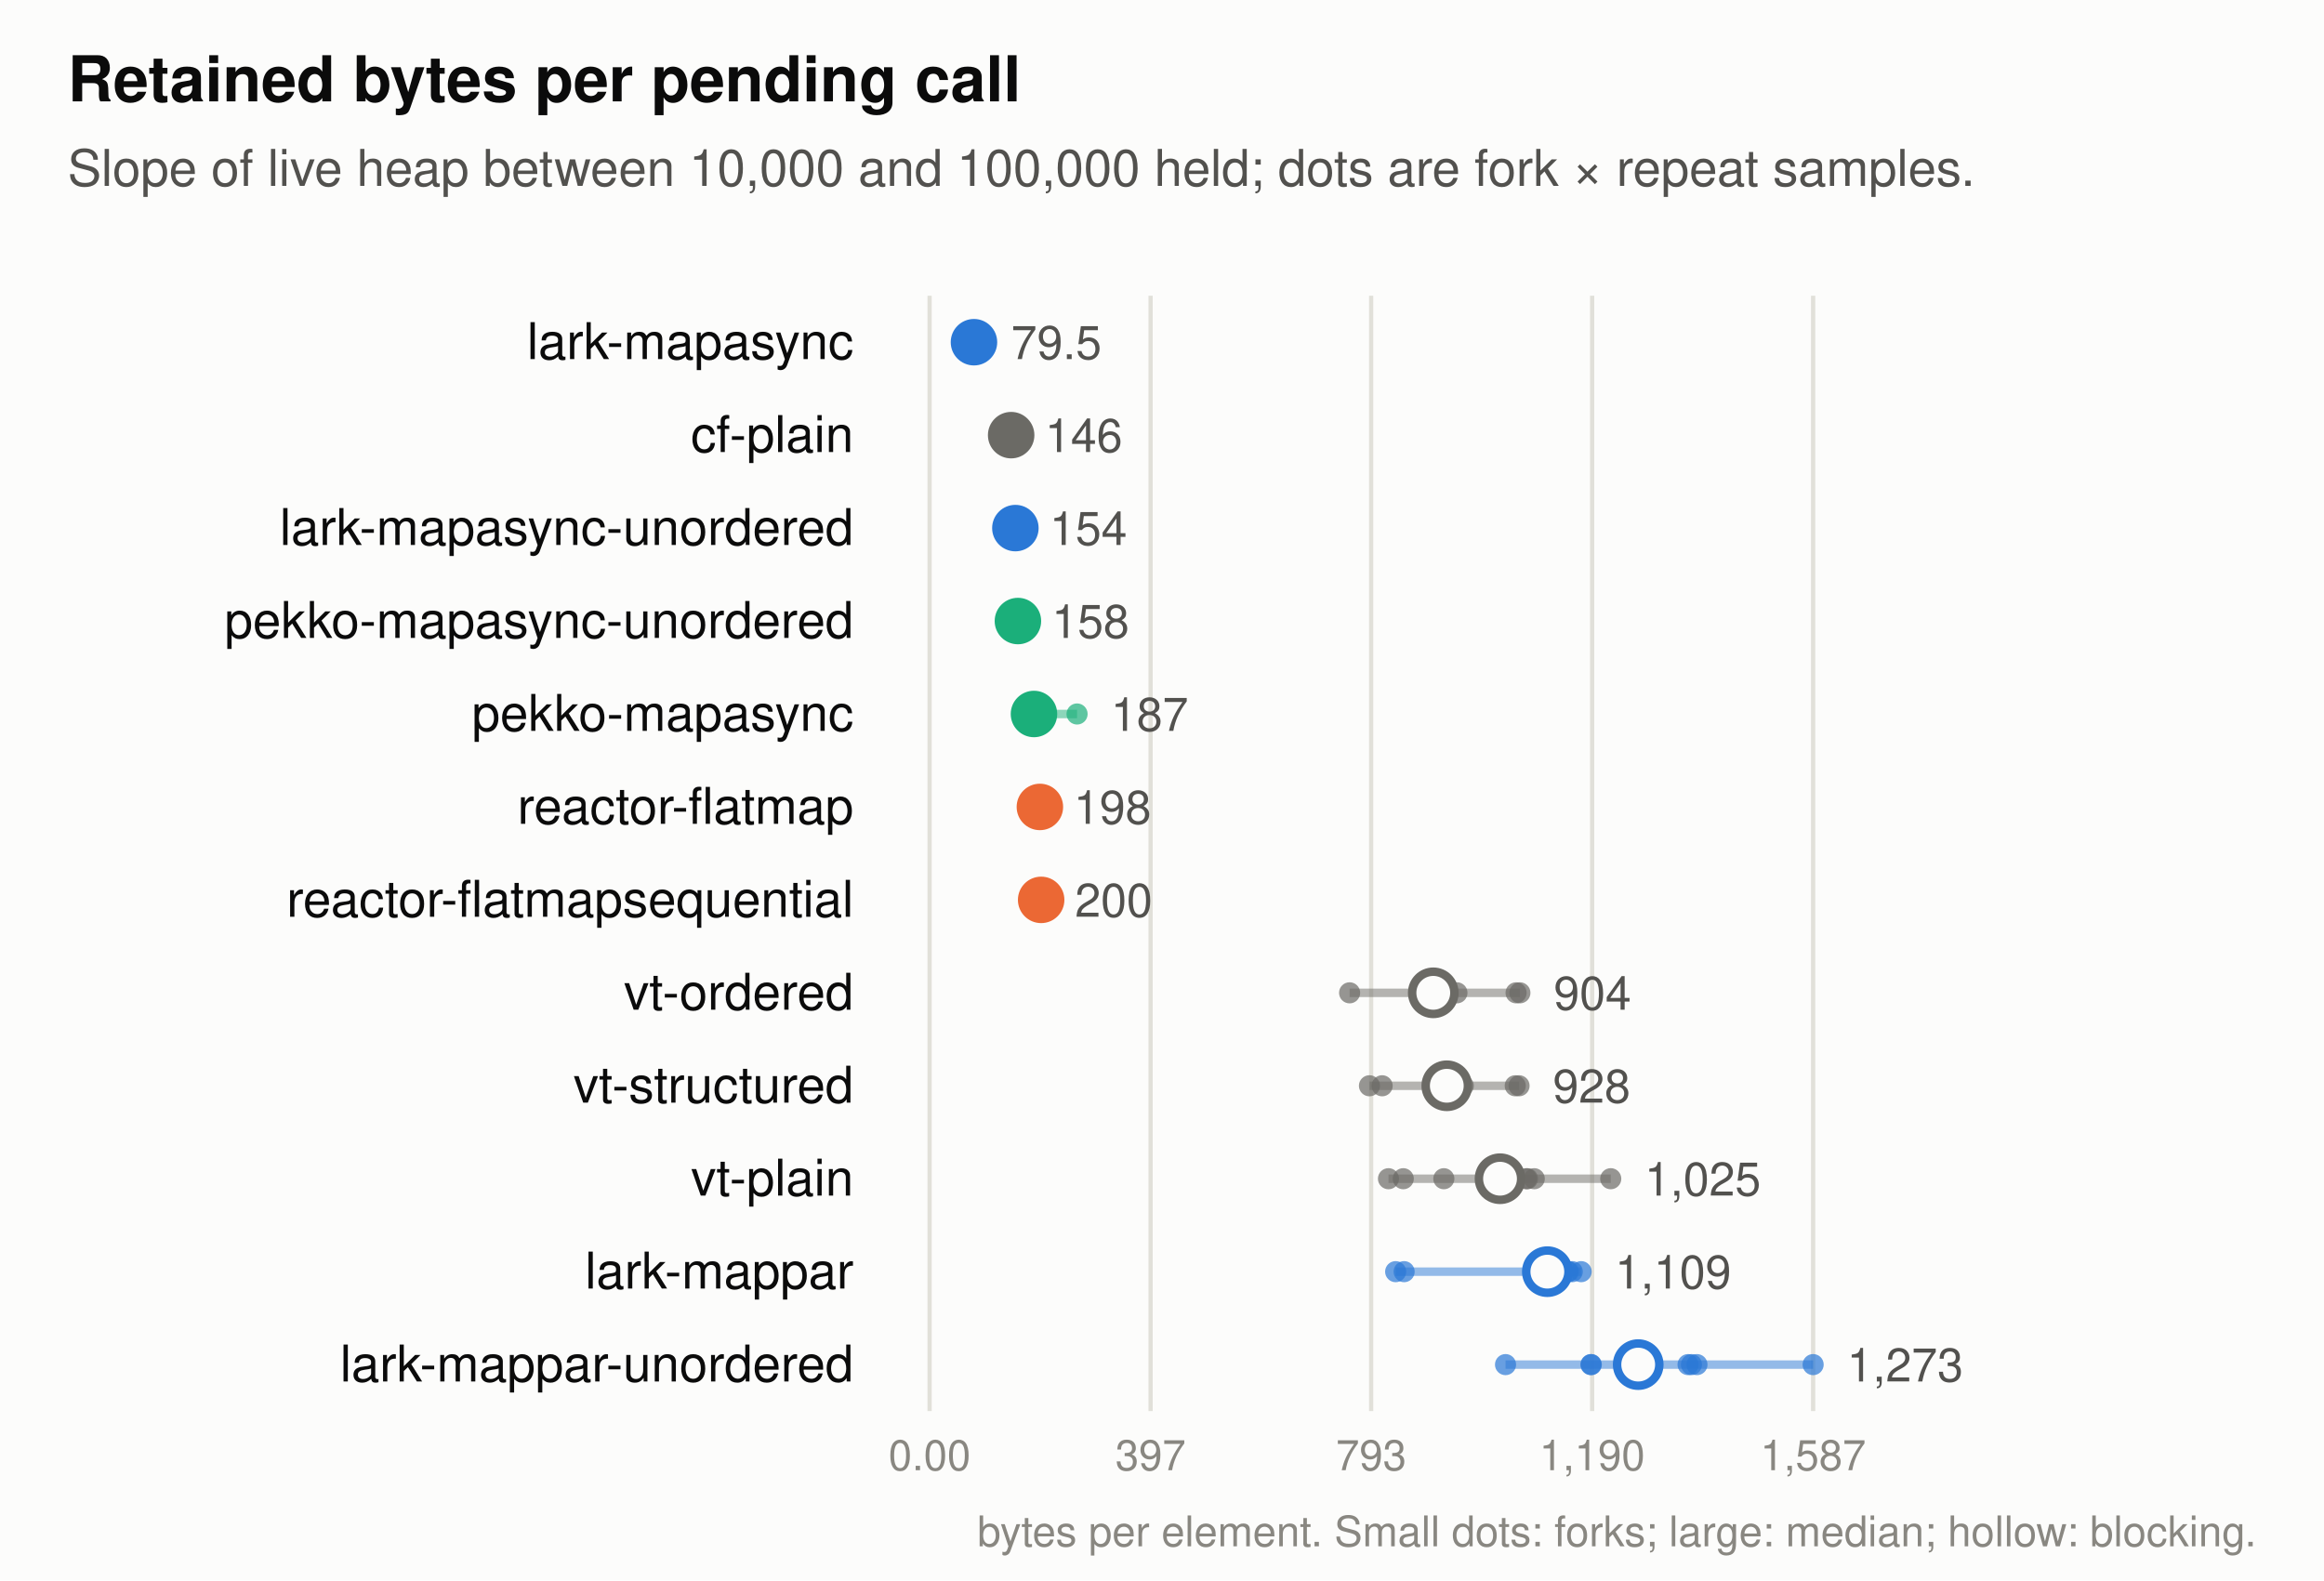
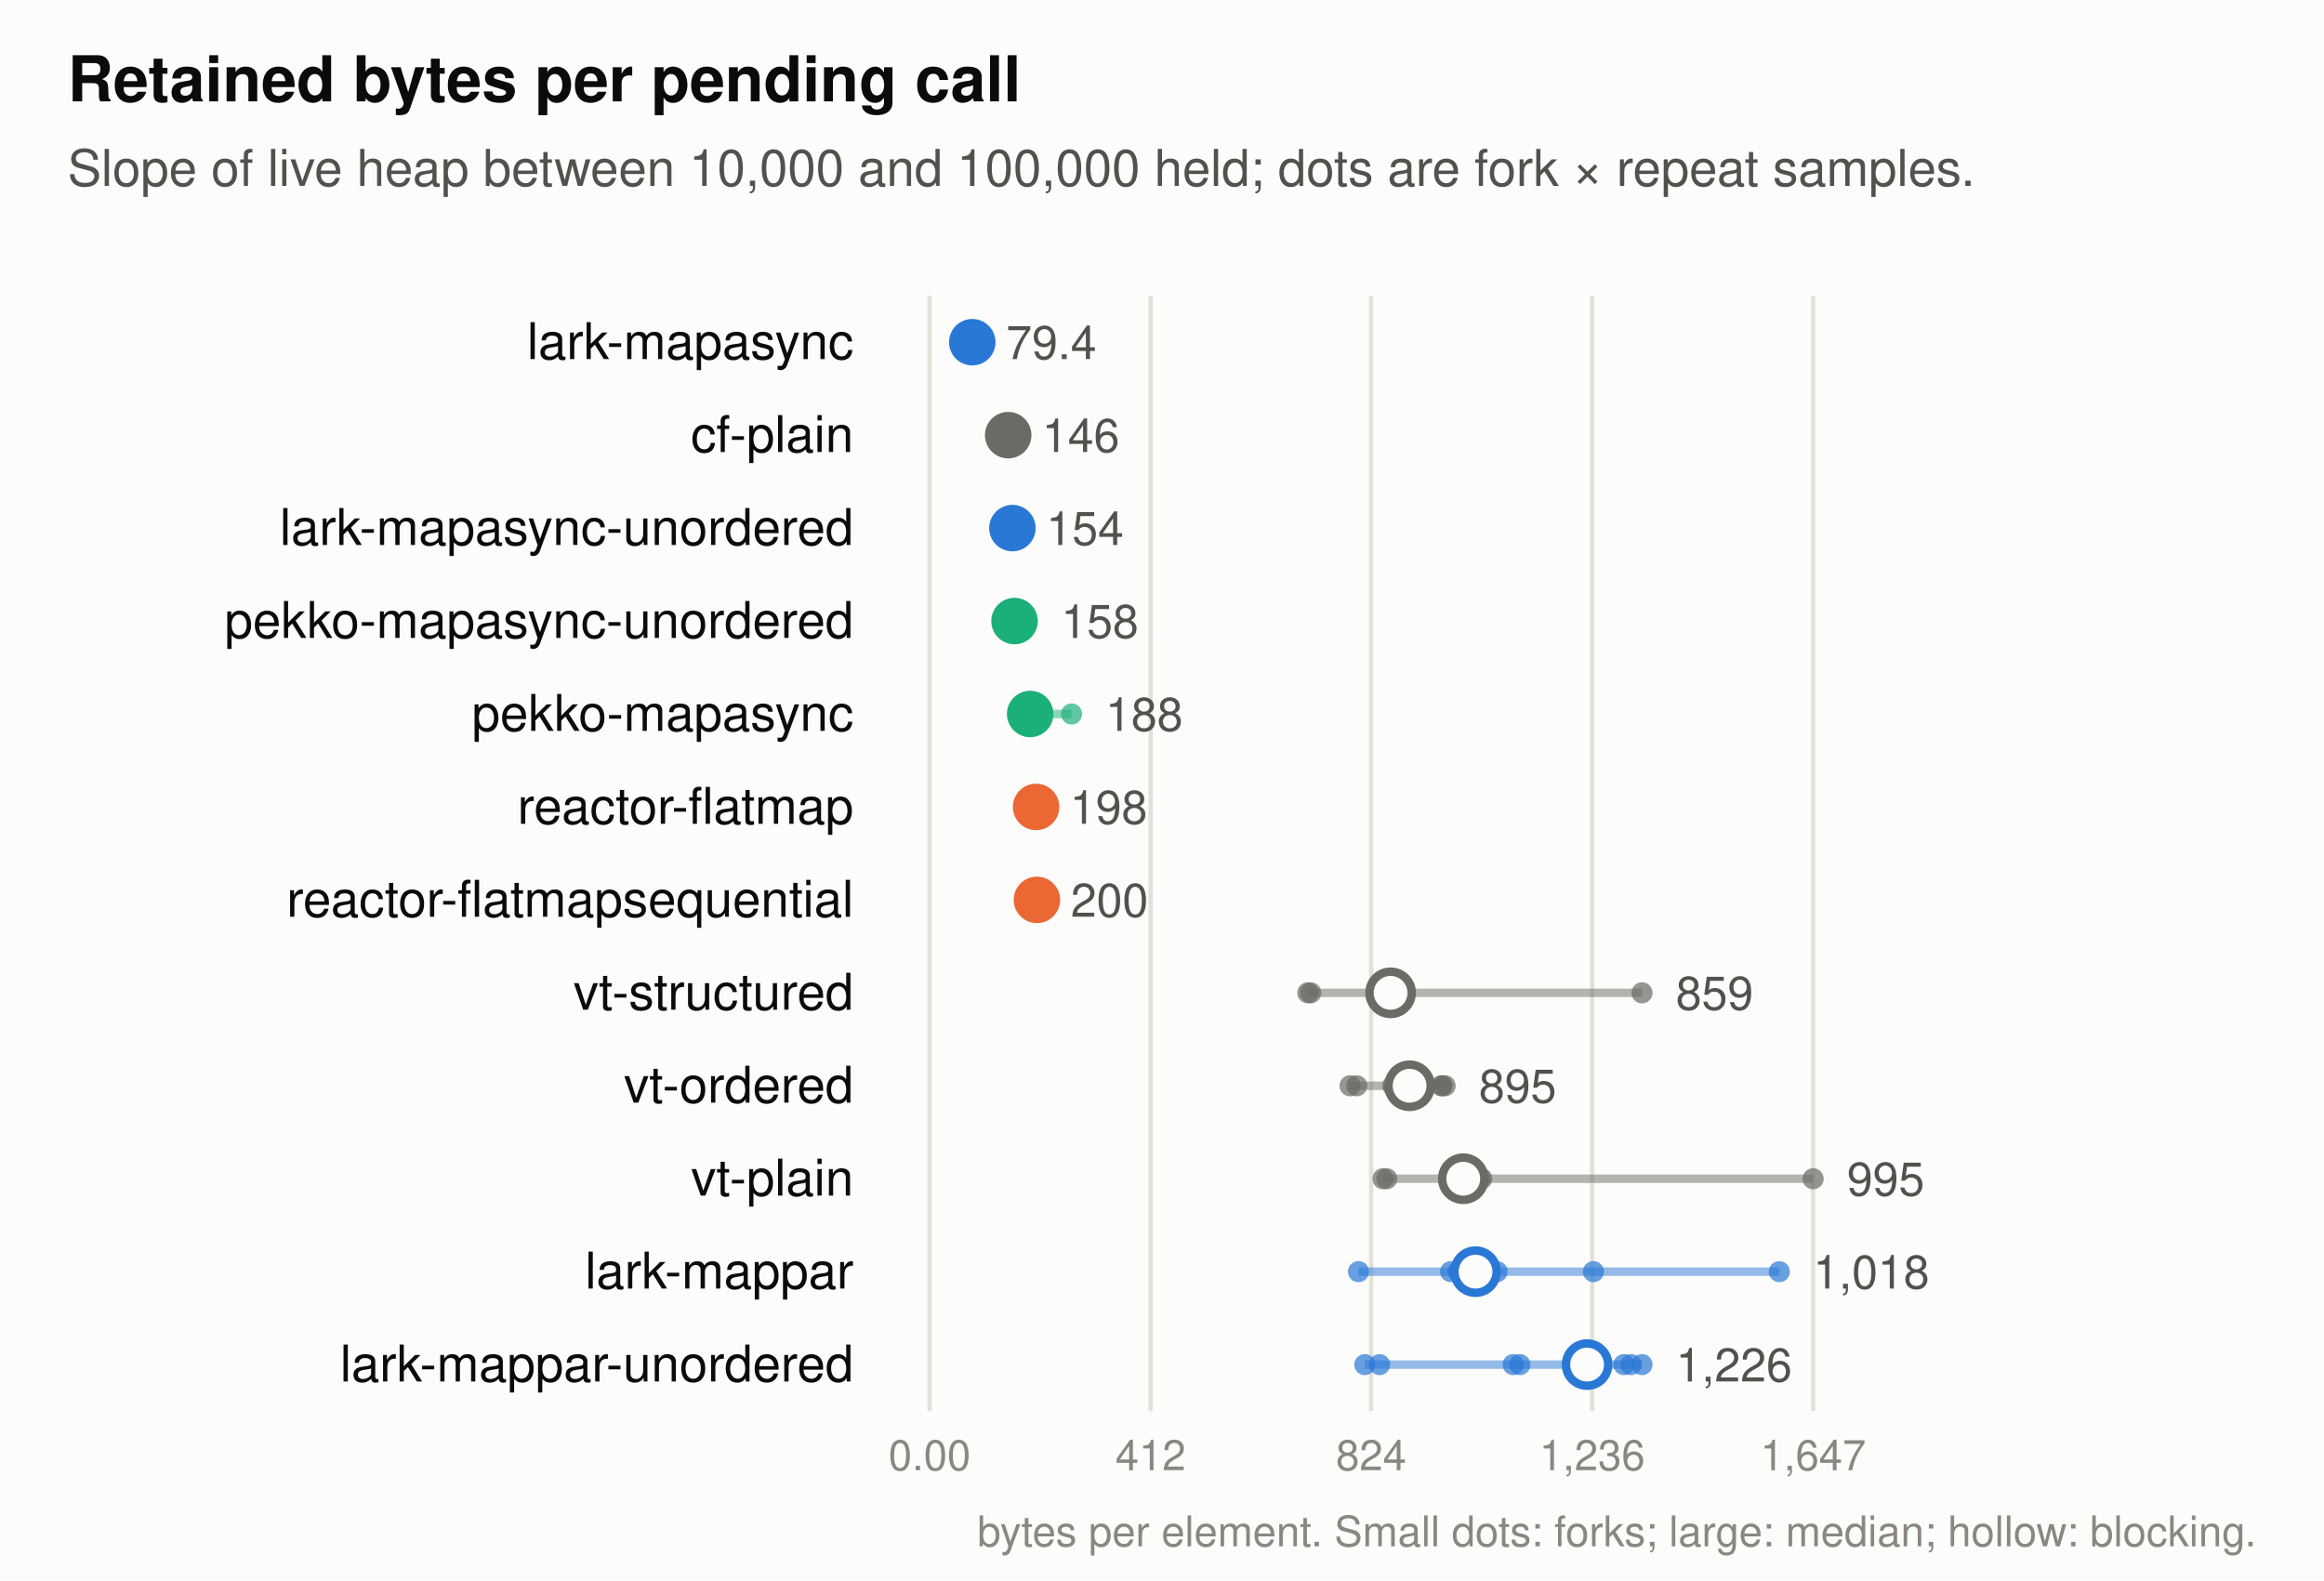
<svg xmlns="http://www.w3.org/2000/svg" viewBox="0 0 550 374" width="550" height="374" role="img" aria-label="Retained bytes per pending call">
  <style>
text { font-family: -apple-system, BlinkMacSystemFont, "Segoe UI", Helvetica, Arial, sans-serif; }
.bg { fill: #fcfcfb; } .t1 { fill: #0b0b0b; } .t2 { fill: #52514e; } .mu { fill: #898781; }
.grid { stroke: #e1e0d9; stroke-width: 1; }
.jdk { fill: #6b6a65; stroke: #6b6a65; } .lark { fill: #2a78d6; stroke: #2a78d6; }
.reactor { fill: #eb6834; stroke: #eb6834; } .pekko { fill: #1baf7a; stroke: #1baf7a; }
.hollow { fill: #fcfcfb; stroke-width: 2; }
@media (prefers-color-scheme: dark) {
  .bg { fill: #1a1a19; } .t1 { fill: #f0efec; } .t2 { fill: #c3c2b7; } .grid { stroke: #2c2c2a; }
  .jdk { fill: #a8a79f; stroke: #a8a79f; } .lark { fill: #3987e5; stroke: #3987e5; }
  .reactor { fill: #d95926; stroke: #d95926; } .pekko { fill: #199e70; stroke: #199e70; }
  .hollow { fill: #1a1a19; }
}
</style>
  <rect class="bg" width="550" height="374" />
  <text class="t1" x="16" y="24" font-size="15" font-weight="600">Retained bytes per pending call</text>
  <text class="t2" x="16" y="44" font-size="12">Slope of live heap between 10,000 and 100,000 held; dots are fork × repeat samples.</text>
  <line class="grid" x1="220.0" y1="70" x2="220.0" y2="334" />
  <text class="mu" x="220.0" y="348" font-size="10" text-anchor="middle">0.00</text>
  <line class="grid" x1="272.3" y1="70" x2="272.3" y2="334" />
-   <text class="mu" x="272.3" y="348" font-size="10" text-anchor="middle">397</text>
+   <text class="mu" x="272.3" y="348" font-size="10" text-anchor="middle">412</text>
  <line class="grid" x1="324.5" y1="70" x2="324.5" y2="334" />
-   <text class="mu" x="324.5" y="348" font-size="10" text-anchor="middle">793</text>
+   <text class="mu" x="324.5" y="348" font-size="10" text-anchor="middle">824</text>
  <line class="grid" x1="376.8" y1="70" x2="376.8" y2="334" />
-   <text class="mu" x="376.8" y="348" font-size="10" text-anchor="middle">1,190</text>
+   <text class="mu" x="376.8" y="348" font-size="10" text-anchor="middle">1,236</text>
  <line class="grid" x1="429.1" y1="70" x2="429.1" y2="334" />
-   <text class="mu" x="429.1" y="348" font-size="10" text-anchor="middle">1,587</text>
+   <text class="mu" x="429.1" y="348" font-size="10" text-anchor="middle">1,647</text>
  <text class="t1" x="202" y="85.0" font-size="12" text-anchor="end">lark-mapasync</text>
-   <line class="lark" x1="230.4" y1="81.0" x2="231.3" y2="81.0" stroke-width="2" opacity="0.5" />
-   <circle class="lark" cx="230.5" cy="81.0" r="2" opacity="0.7" />
-   <circle class="lark" cx="230.5" cy="81.0" r="2" opacity="0.7" />
-   <circle class="lark" cx="230.4" cy="81.0" r="2" opacity="0.7" />
-   <circle class="lark" cx="230.5" cy="81.0" r="2" opacity="0.7" />
-   <circle class="lark" cx="230.5" cy="81.0" r="2" opacity="0.7" />
-   <circle class="lark" cx="231.3" cy="81.0" r="2" opacity="0.7" />
-   <circle class="lark" cx="230.5" cy="81.0" r="2" opacity="0.7" />
-   <circle class="lark" cx="230.5" cy="81.0" r="2" opacity="0.7" />
-   <circle class="lark" cx="230.5" cy="81.0" r="2" opacity="0.7" />
-   <circle class="lark" cx="230.5" cy="81.0" r="5" />
-   <text class="t2" x="239.3" y="85.0" font-size="11">79.5</text>
+   <line class="lark" x1="230.1" y1="81.0" x2="230.1" y2="81.0" stroke-width="2" opacity="0.5" />
+   <circle class="lark" cx="230.1" cy="81.0" r="2" opacity="0.7" />
+   <circle class="lark" cx="230.1" cy="81.0" r="2" opacity="0.7" />
+   <circle class="lark" cx="230.1" cy="81.0" r="2" opacity="0.7" />
+   <circle class="lark" cx="230.1" cy="81.0" r="2" opacity="0.7" />
+   <circle class="lark" cx="230.1" cy="81.0" r="2" opacity="0.7" />
+   <circle class="lark" cx="230.1" cy="81.0" r="2" opacity="0.7" />
+   <circle class="lark" cx="230.1" cy="81.0" r="2" opacity="0.7" />
+   <circle class="lark" cx="230.1" cy="81.0" r="2" opacity="0.7" />
+   <circle class="lark" cx="230.1" cy="81.0" r="2" opacity="0.7" />
+   <circle class="lark" cx="230.1" cy="81.0" r="5" />
+   <text class="t2" x="238.1" y="85.0" font-size="11">79.4</text>
  <text class="t1" x="202" y="107.0" font-size="12" text-anchor="end">cf-plain</text>
-   <line class="jdk" x1="239.3" y1="103.0" x2="239.3" y2="103.0" stroke-width="2" opacity="0.5" />
-   <circle class="jdk" cx="239.3" cy="103.0" r="2" opacity="0.7" />
-   <circle class="jdk" cx="239.3" cy="103.0" r="2" opacity="0.7" />
-   <circle class="jdk" cx="239.3" cy="103.0" r="2" opacity="0.7" />
-   <circle class="jdk" cx="239.3" cy="103.0" r="2" opacity="0.7" />
-   <circle class="jdk" cx="239.3" cy="103.0" r="2" opacity="0.7" />
-   <circle class="jdk" cx="239.3" cy="103.0" r="2" opacity="0.7" />
-   <circle class="jdk" cx="239.3" cy="103.0" r="2" opacity="0.7" />
-   <circle class="jdk" cx="239.3" cy="103.0" r="2" opacity="0.7" />
-   <circle class="jdk" cx="239.3" cy="103.0" r="2" opacity="0.7" />
-   <circle class="jdk" cx="239.3" cy="103.0" r="5" />
-   <text class="t2" x="247.3" y="107.0" font-size="11">146</text>
+   <line class="jdk" x1="238.6" y1="103.0" x2="238.6" y2="103.0" stroke-width="2" opacity="0.5" />
+   <circle class="jdk" cx="238.6" cy="103.0" r="2" opacity="0.7" />
+   <circle class="jdk" cx="238.6" cy="103.0" r="2" opacity="0.7" />
+   <circle class="jdk" cx="238.6" cy="103.0" r="2" opacity="0.7" />
+   <circle class="jdk" cx="238.6" cy="103.0" r="2" opacity="0.7" />
+   <circle class="jdk" cx="238.6" cy="103.0" r="2" opacity="0.7" />
+   <circle class="jdk" cx="238.6" cy="103.0" r="2" opacity="0.7" />
+   <circle class="jdk" cx="238.6" cy="103.0" r="2" opacity="0.7" />
+   <circle class="jdk" cx="238.6" cy="103.0" r="2" opacity="0.7" />
+   <circle class="jdk" cx="238.6" cy="103.0" r="2" opacity="0.7" />
+   <circle class="jdk" cx="238.6" cy="103.0" r="5" />
+   <text class="t2" x="246.6" y="107.0" font-size="11">146</text>
  <text class="t1" x="202" y="129.0" font-size="12" text-anchor="end">lark-mapasync-unordered</text>
-   <line class="lark" x1="240.3" y1="125.0" x2="240.4" y2="125.0" stroke-width="2" opacity="0.5" />
-   <circle class="lark" cx="240.3" cy="125.0" r="2" opacity="0.7" />
-   <circle class="lark" cx="240.3" cy="125.0" r="2" opacity="0.7" />
-   <circle class="lark" cx="240.3" cy="125.0" r="2" opacity="0.7" />
-   <circle class="lark" cx="240.3" cy="125.0" r="2" opacity="0.7" />
-   <circle class="lark" cx="240.3" cy="125.0" r="2" opacity="0.7" />
-   <circle class="lark" cx="240.4" cy="125.0" r="2" opacity="0.7" />
-   <circle class="lark" cx="240.3" cy="125.0" r="2" opacity="0.7" />
-   <circle class="lark" cx="240.3" cy="125.0" r="2" opacity="0.7" />
-   <circle class="lark" cx="240.3" cy="125.0" r="2" opacity="0.7" />
-   <circle class="lark" cx="240.3" cy="125.0" r="5" />
-   <text class="t2" x="248.4" y="129.0" font-size="11">154</text>
+   <line class="lark" x1="238.8" y1="125.0" x2="239.6" y2="125.0" stroke-width="2" opacity="0.5" />
+   <circle class="lark" cx="239.6" cy="125.0" r="2" opacity="0.7" />
+   <circle class="lark" cx="239.6" cy="125.0" r="2" opacity="0.7" />
+   <circle class="lark" cx="239.6" cy="125.0" r="2" opacity="0.7" />
+   <circle class="lark" cx="239.6" cy="125.0" r="2" opacity="0.7" />
+   <circle class="lark" cx="238.8" cy="125.0" r="2" opacity="0.7" />
+   <circle class="lark" cx="239.6" cy="125.0" r="2" opacity="0.7" />
+   <circle class="lark" cx="239.6" cy="125.0" r="2" opacity="0.7" />
+   <circle class="lark" cx="239.6" cy="125.0" r="2" opacity="0.7" />
+   <circle class="lark" cx="239.6" cy="125.0" r="2" opacity="0.7" />
+   <circle class="lark" cx="239.6" cy="125.0" r="5" />
+   <text class="t2" x="247.6" y="129.0" font-size="11">154</text>
  <text class="t1" x="202" y="151.0" font-size="12" text-anchor="end">pekko-mapasync-unordered</text>
-   <line class="pekko" x1="240.8" y1="147.0" x2="240.9" y2="147.0" stroke-width="2" opacity="0.5" />
-   <circle class="pekko" cx="240.9" cy="147.0" r="2" opacity="0.7" />
-   <circle class="pekko" cx="240.8" cy="147.0" r="2" opacity="0.7" />
-   <circle class="pekko" cx="240.8" cy="147.0" r="2" opacity="0.7" />
-   <circle class="pekko" cx="240.9" cy="147.0" r="2" opacity="0.7" />
-   <circle class="pekko" cx="240.8" cy="147.0" r="2" opacity="0.7" />
-   <circle class="pekko" cx="240.8" cy="147.0" r="2" opacity="0.7" />
-   <circle class="pekko" cx="240.9" cy="147.0" r="2" opacity="0.7" />
-   <circle class="pekko" cx="240.9" cy="147.0" r="2" opacity="0.7" />
-   <circle class="pekko" cx="240.9" cy="147.0" r="2" opacity="0.7" />
-   <circle class="pekko" cx="240.9" cy="147.0" r="5" />
-   <text class="t2" x="248.9" y="151.0" font-size="11">158</text>
+   <line class="pekko" x1="240.1" y1="147.0" x2="243.1" y2="147.0" stroke-width="2" opacity="0.5" />
+   <circle class="pekko" cx="240.1" cy="147.0" r="2" opacity="0.7" />
+   <circle class="pekko" cx="240.1" cy="147.0" r="2" opacity="0.7" />
+   <circle class="pekko" cx="240.1" cy="147.0" r="2" opacity="0.7" />
+   <circle class="pekko" cx="243.1" cy="147.0" r="2" opacity="0.7" />
+   <circle class="pekko" cx="240.1" cy="147.0" r="2" opacity="0.7" />
+   <circle class="pekko" cx="240.1" cy="147.0" r="2" opacity="0.7" />
+   <circle class="pekko" cx="240.2" cy="147.0" r="2" opacity="0.7" />
+   <circle class="pekko" cx="240.1" cy="147.0" r="2" opacity="0.7" />
+   <circle class="pekko" cx="240.1" cy="147.0" r="2" opacity="0.7" />
+   <circle class="pekko" cx="240.1" cy="147.0" r="5" />
+   <text class="t2" x="251.1" y="151.0" font-size="11">158</text>
  <text class="t1" x="202" y="173.0" font-size="12" text-anchor="end">pekko-mapasync</text>
-   <line class="pekko" x1="244.0" y1="169.0" x2="254.9" y2="169.0" stroke-width="2" opacity="0.5" />
-   <circle class="pekko" cx="244.0" cy="169.0" r="2" opacity="0.7" />
-   <circle class="pekko" cx="244.0" cy="169.0" r="2" opacity="0.7" />
-   <circle class="pekko" cx="244.7" cy="169.0" r="2" opacity="0.7" />
-   <circle class="pekko" cx="246.1" cy="169.0" r="2" opacity="0.7" />
-   <circle class="pekko" cx="254.9" cy="169.0" r="2" opacity="0.7" />
-   <circle class="pekko" cx="244.0" cy="169.0" r="2" opacity="0.7" />
-   <circle class="pekko" cx="244.7" cy="169.0" r="2" opacity="0.7" />
-   <circle class="pekko" cx="246.7" cy="169.0" r="2" opacity="0.7" />
-   <circle class="pekko" cx="244.7" cy="169.0" r="2" opacity="0.7" />
-   <circle class="pekko" cx="244.7" cy="169.0" r="5" />
-   <text class="t2" x="262.9" y="173.0" font-size="11">187</text>
+   <line class="pekko" x1="243.1" y1="169.0" x2="253.6" y2="169.0" stroke-width="2" opacity="0.5" />
+   <circle class="pekko" cx="245.1" cy="169.0" r="2" opacity="0.7" />
+   <circle class="pekko" cx="243.3" cy="169.0" r="2" opacity="0.7" />
+   <circle class="pekko" cx="243.9" cy="169.0" r="2" opacity="0.7" />
+   <circle class="pekko" cx="243.9" cy="169.0" r="2" opacity="0.7" />
+   <circle class="pekko" cx="243.1" cy="169.0" r="2" opacity="0.7" />
+   <circle class="pekko" cx="243.3" cy="169.0" r="2" opacity="0.7" />
+   <circle class="pekko" cx="243.8" cy="169.0" r="2" opacity="0.7" />
+   <circle class="pekko" cx="253.6" cy="169.0" r="2" opacity="0.7" />
+   <circle class="pekko" cx="243.3" cy="169.0" r="2" opacity="0.7" />
+   <circle class="pekko" cx="243.8" cy="169.0" r="5" />
+   <text class="t2" x="261.6" y="173.0" font-size="11">188</text>
  <text class="t1" x="202" y="195.0" font-size="12" text-anchor="end">reactor-flatmap</text>
-   <line class="reactor" x1="246.1" y1="191.0" x2="246.1" y2="191.0" stroke-width="2" opacity="0.5" />
-   <circle class="reactor" cx="246.1" cy="191.0" r="2" opacity="0.7" />
-   <circle class="reactor" cx="246.1" cy="191.0" r="2" opacity="0.7" />
-   <circle class="reactor" cx="246.1" cy="191.0" r="2" opacity="0.7" />
-   <circle class="reactor" cx="246.1" cy="191.0" r="2" opacity="0.7" />
-   <circle class="reactor" cx="246.1" cy="191.0" r="2" opacity="0.7" />
-   <circle class="reactor" cx="246.1" cy="191.0" r="2" opacity="0.7" />
-   <circle class="reactor" cx="246.1" cy="191.0" r="2" opacity="0.7" />
-   <circle class="reactor" cx="246.1" cy="191.0" r="2" opacity="0.7" />
-   <circle class="reactor" cx="246.1" cy="191.0" r="2" opacity="0.7" />
-   <circle class="reactor" cx="246.1" cy="191.0" r="5" />
-   <text class="t2" x="254.1" y="195.0" font-size="11">198</text>
+   <line class="reactor" x1="245.2" y1="191.0" x2="245.2" y2="191.0" stroke-width="2" opacity="0.5" />
+   <circle class="reactor" cx="245.2" cy="191.0" r="2" opacity="0.7" />
+   <circle class="reactor" cx="245.2" cy="191.0" r="2" opacity="0.7" />
+   <circle class="reactor" cx="245.2" cy="191.0" r="2" opacity="0.7" />
+   <circle class="reactor" cx="245.2" cy="191.0" r="2" opacity="0.7" />
+   <circle class="reactor" cx="245.2" cy="191.0" r="2" opacity="0.7" />
+   <circle class="reactor" cx="245.2" cy="191.0" r="2" opacity="0.7" />
+   <circle class="reactor" cx="245.2" cy="191.0" r="2" opacity="0.7" />
+   <circle class="reactor" cx="245.2" cy="191.0" r="2" opacity="0.7" />
+   <circle class="reactor" cx="245.2" cy="191.0" r="2" opacity="0.7" />
+   <circle class="reactor" cx="245.2" cy="191.0" r="5" />
+   <text class="t2" x="253.2" y="195.0" font-size="11">198</text>
  <text class="t1" x="202" y="217.0" font-size="12" text-anchor="end">reactor-flatmapsequential</text>
-   <line class="reactor" x1="246.4" y1="213.0" x2="246.4" y2="213.0" stroke-width="2" opacity="0.5" />
-   <circle class="reactor" cx="246.4" cy="213.0" r="2" opacity="0.7" />
-   <circle class="reactor" cx="246.4" cy="213.0" r="2" opacity="0.7" />
-   <circle class="reactor" cx="246.4" cy="213.0" r="2" opacity="0.7" />
-   <circle class="reactor" cx="246.4" cy="213.0" r="2" opacity="0.7" />
-   <circle class="reactor" cx="246.4" cy="213.0" r="2" opacity="0.7" />
-   <circle class="reactor" cx="246.4" cy="213.0" r="2" opacity="0.7" />
-   <circle class="reactor" cx="246.4" cy="213.0" r="2" opacity="0.7" />
-   <circle class="reactor" cx="246.4" cy="213.0" r="2" opacity="0.7" />
-   <circle class="reactor" cx="246.4" cy="213.0" r="2" opacity="0.7" />
-   <circle class="reactor" cx="246.4" cy="213.0" r="5" />
-   <text class="t2" x="254.4" y="217.0" font-size="11">200</text>
-   <text class="t1" x="202" y="239.0" font-size="12" text-anchor="end">vt-ordered</text>
-   <line class="jdk" x1="319.4" y1="235.0" x2="359.7" y2="235.0" stroke-width="2" opacity="0.5" />
-   <circle class="jdk" cx="341.0" cy="235.0" r="2" opacity="0.7" />
-   <circle class="jdk" cx="339.0" cy="235.0" r="2" opacity="0.7" />
-   <circle class="jdk" cx="344.8" cy="235.0" r="2" opacity="0.7" />
-   <circle class="jdk" cx="319.4" cy="235.0" r="2" opacity="0.7" />
-   <circle class="jdk" cx="336.4" cy="235.0" r="2" opacity="0.7" />
-   <circle class="jdk" cx="339.1" cy="235.0" r="2" opacity="0.7" />
-   <circle class="jdk" cx="339.2" cy="235.0" r="2" opacity="0.7" />
-   <circle class="jdk" cx="358.8" cy="235.0" r="2" opacity="0.7" />
-   <circle class="jdk" cx="359.7" cy="235.0" r="2" opacity="0.7" />
-   <circle class="jdk hollow" cx="339.2" cy="235.0" r="5" />
-   <text class="t2" x="367.7" y="239.0" font-size="11">904</text>
-   <text class="t1" x="202" y="261.0" font-size="12" text-anchor="end">vt-structured</text>
-   <line class="jdk" x1="324.1" y1="257.0" x2="359.5" y2="257.0" stroke-width="2" opacity="0.5" />
-   <circle class="jdk" cx="327.1" cy="257.0" r="2" opacity="0.7" />
-   <circle class="jdk" cx="344.8" cy="257.0" r="2" opacity="0.7" />
-   <circle class="jdk" cx="346.3" cy="257.0" r="2" opacity="0.7" />
-   <circle class="jdk" cx="324.1" cy="257.0" r="2" opacity="0.7" />
-   <circle class="jdk" cx="341.0" cy="257.0" r="2" opacity="0.7" />
-   <circle class="jdk" cx="342.4" cy="257.0" r="2" opacity="0.7" />
-   <circle class="jdk" cx="342.2" cy="257.0" r="2" opacity="0.7" />
-   <circle class="jdk" cx="358.6" cy="257.0" r="2" opacity="0.7" />
-   <circle class="jdk" cx="359.5" cy="257.0" r="2" opacity="0.7" />
-   <circle class="jdk hollow" cx="342.4" cy="257.0" r="5" />
-   <text class="t2" x="367.5" y="261.0" font-size="11">928</text>
+   <line class="reactor" x1="244.5" y1="213.0" x2="245.4" y2="213.0" stroke-width="2" opacity="0.5" />
+   <circle class="reactor" cx="245.4" cy="213.0" r="2" opacity="0.7" />
+   <circle class="reactor" cx="245.4" cy="213.0" r="2" opacity="0.7" />
+   <circle class="reactor" cx="245.4" cy="213.0" r="2" opacity="0.7" />
+   <circle class="reactor" cx="245.4" cy="213.0" r="2" opacity="0.7" />
+   <circle class="reactor" cx="245.4" cy="213.0" r="2" opacity="0.7" />
+   <circle class="reactor" cx="245.4" cy="213.0" r="2" opacity="0.7" />
+   <circle class="reactor" cx="244.5" cy="213.0" r="2" opacity="0.7" />
+   <circle class="reactor" cx="245.3" cy="213.0" r="2" opacity="0.7" />
+   <circle class="reactor" cx="245.3" cy="213.0" r="2" opacity="0.7" />
+   <circle class="reactor" cx="245.4" cy="213.0" r="5" />
+   <text class="t2" x="253.4" y="217.0" font-size="11">200</text>
+   <text class="t1" x="202" y="239.0" font-size="12" text-anchor="end">vt-structured</text>
+   <line class="jdk" x1="309.5" y1="235.0" x2="388.6" y2="235.0" stroke-width="2" opacity="0.5" />
+   <circle class="jdk" cx="388.6" cy="235.0" r="2" opacity="0.7" />
+   <circle class="jdk" cx="329.2" cy="235.0" r="2" opacity="0.7" />
+   <circle class="jdk" cx="329.1" cy="235.0" r="2" opacity="0.7" />
+   <circle class="jdk" cx="309.5" cy="235.0" r="2" opacity="0.7" />
+   <circle class="jdk" cx="327.0" cy="235.0" r="2" opacity="0.7" />
+   <circle class="jdk" cx="327.3" cy="235.0" r="2" opacity="0.7" />
+   <circle class="jdk" cx="310.2" cy="235.0" r="2" opacity="0.7" />
+   <circle class="jdk" cx="330.1" cy="235.0" r="2" opacity="0.7" />
+   <circle class="jdk" cx="329.1" cy="235.0" r="2" opacity="0.7" />
+   <circle class="jdk hollow" cx="329.1" cy="235.0" r="5" />
+   <text class="t2" x="396.6" y="239.0" font-size="11">859</text>
+   <text class="t1" x="202" y="261.0" font-size="12" text-anchor="end">vt-ordered</text>
+   <line class="jdk" x1="319.5" y1="257.0" x2="342.0" y2="257.0" stroke-width="2" opacity="0.5" />
+   <circle class="jdk" cx="319.5" cy="257.0" r="2" opacity="0.7" />
+   <circle class="jdk" cx="333.6" cy="257.0" r="2" opacity="0.7" />
+   <circle class="jdk" cx="333.5" cy="257.0" r="2" opacity="0.7" />
+   <circle class="jdk" cx="329.6" cy="257.0" r="2" opacity="0.7" />
+   <circle class="jdk" cx="341.3" cy="257.0" r="2" opacity="0.7" />
+   <circle class="jdk" cx="342.0" cy="257.0" r="2" opacity="0.7" />
+   <circle class="jdk" cx="321.1" cy="257.0" r="2" opacity="0.7" />
+   <circle class="jdk" cx="341.1" cy="257.0" r="2" opacity="0.7" />
+   <circle class="jdk" cx="335.7" cy="257.0" r="2" opacity="0.7" />
+   <circle class="jdk hollow" cx="333.6" cy="257.0" r="5" />
+   <text class="t2" x="350.0" y="261.0" font-size="11">895</text>
  <text class="t1" x="202" y="283.0" font-size="12" text-anchor="end">vt-plain</text>
-   <line class="jdk" x1="328.6" y1="279.0" x2="381.2" y2="279.0" stroke-width="2" opacity="0.5" />
-   <circle class="jdk" cx="341.7" cy="279.0" r="2" opacity="0.7" />
-   <circle class="jdk" cx="363.1" cy="279.0" r="2" opacity="0.7" />
-   <circle class="jdk" cx="361.2" cy="279.0" r="2" opacity="0.7" />
-   <circle class="jdk" cx="332.1" cy="279.0" r="2" opacity="0.7" />
-   <circle class="jdk" cx="354.2" cy="279.0" r="2" opacity="0.7" />
-   <circle class="jdk" cx="355.0" cy="279.0" r="2" opacity="0.7" />
-   <circle class="jdk" cx="328.6" cy="279.0" r="2" opacity="0.7" />
-   <circle class="jdk" cx="381.2" cy="279.0" r="2" opacity="0.7" />
-   <circle class="jdk" cx="361.5" cy="279.0" r="2" opacity="0.7" />
-   <circle class="jdk hollow" cx="355.0" cy="279.0" r="5" />
-   <text class="t2" x="389.2" y="283.0" font-size="11">1,025</text>
+   <line class="jdk" x1="327.3" y1="279.0" x2="429.1" y2="279.0" stroke-width="2" opacity="0.5" />
+   <circle class="jdk" cx="328.2" cy="279.0" r="2" opacity="0.7" />
+   <circle class="jdk" cx="345.6" cy="279.0" r="2" opacity="0.7" />
+   <circle class="jdk" cx="348.0" cy="279.0" r="2" opacity="0.7" />
+   <circle class="jdk" cx="429.1" cy="279.0" r="2" opacity="0.7" />
+   <circle class="jdk" cx="350.2" cy="279.0" r="2" opacity="0.7" />
+   <circle class="jdk" cx="350.7" cy="279.0" r="2" opacity="0.7" />
+   <circle class="jdk" cx="327.3" cy="279.0" r="2" opacity="0.7" />
+   <circle class="jdk" cx="345.3" cy="279.0" r="2" opacity="0.7" />
+   <circle class="jdk" cx="346.3" cy="279.0" r="2" opacity="0.7" />
+   <circle class="jdk hollow" cx="346.3" cy="279.0" r="5" />
+   <text class="t2" x="437.1" y="283.0" font-size="11">995</text>
  <text class="t1" x="202" y="305.0" font-size="12" text-anchor="end">lark-mappar</text>
-   <line class="lark" x1="330.3" y1="301.0" x2="374.2" y2="301.0" stroke-width="2" opacity="0.5" />
-   <circle class="lark" cx="364.4" cy="301.0" r="2" opacity="0.7" />
-   <circle class="lark" cx="332.3" cy="301.0" r="2" opacity="0.7" />
-   <circle class="lark" cx="363.6" cy="301.0" r="2" opacity="0.7" />
-   <circle class="lark" cx="374.2" cy="301.0" r="2" opacity="0.7" />
-   <circle class="lark" cx="371.0" cy="301.0" r="2" opacity="0.7" />
-   <circle class="lark" cx="366.2" cy="301.0" r="2" opacity="0.7" />
-   <circle class="lark" cx="330.3" cy="301.0" r="2" opacity="0.7" />
-   <circle class="lark" cx="372.1" cy="301.0" r="2" opacity="0.7" />
-   <circle class="lark" cx="371.2" cy="301.0" r="2" opacity="0.7" />
-   <circle class="lark hollow" cx="366.2" cy="301.0" r="5" />
-   <text class="t2" x="382.2" y="305.0" font-size="11">1,109</text>
+   <line class="lark" x1="321.5" y1="301.0" x2="421.1" y2="301.0" stroke-width="2" opacity="0.5" />
+   <circle class="lark" cx="345.2" cy="301.0" r="2" opacity="0.7" />
+   <circle class="lark" cx="421.1" cy="301.0" r="2" opacity="0.7" />
+   <circle class="lark" cx="349.2" cy="301.0" r="2" opacity="0.7" />
+   <circle class="lark" cx="321.5" cy="301.0" r="2" opacity="0.7" />
+   <circle class="lark" cx="350.0" cy="301.0" r="2" opacity="0.7" />
+   <circle class="lark" cx="354.3" cy="301.0" r="2" opacity="0.7" />
+   <circle class="lark" cx="377.1" cy="301.0" r="2" opacity="0.7" />
+   <circle class="lark" cx="343.3" cy="301.0" r="2" opacity="0.7" />
+   <circle class="lark" cx="345.1" cy="301.0" r="2" opacity="0.7" />
+   <circle class="lark hollow" cx="349.2" cy="301.0" r="5" />
+   <text class="t2" x="429.1" y="305.0" font-size="11">1,018</text>
  <text class="t1" x="202" y="327.0" font-size="12" text-anchor="end">lark-mappar-unordered</text>
-   <line class="lark" x1="356.3" y1="323.0" x2="429.1" y2="323.0" stroke-width="2" opacity="0.5" />
-   <circle class="lark" cx="387.7" cy="323.0" r="2" opacity="0.7" />
-   <circle class="lark" cx="401.6" cy="323.0" r="2" opacity="0.7" />
-   <circle class="lark" cx="399.5" cy="323.0" r="2" opacity="0.7" />
-   <circle class="lark" cx="386.2" cy="323.0" r="2" opacity="0.7" />
-   <circle class="lark" cx="429.1" cy="323.0" r="2" opacity="0.7" />
-   <circle class="lark" cx="400.3" cy="323.0" r="2" opacity="0.7" />
-   <circle class="lark" cx="356.3" cy="323.0" r="2" opacity="0.7" />
-   <circle class="lark" cx="376.6" cy="323.0" r="2" opacity="0.7" />
-   <circle class="lark" cx="376.5" cy="323.0" r="2" opacity="0.7" />
-   <circle class="lark hollow" cx="387.7" cy="323.0" r="5" />
-   <text class="t2" x="437.1" y="327.0" font-size="11">1,273</text>
+   <line class="lark" x1="323.0" y1="323.0" x2="388.6" y2="323.0" stroke-width="2" opacity="0.5" />
+   <circle class="lark" cx="326.5" cy="323.0" r="2" opacity="0.7" />
+   <circle class="lark" cx="388.6" cy="323.0" r="2" opacity="0.7" />
+   <circle class="lark" cx="384.3" cy="323.0" r="2" opacity="0.7" />
+   <circle class="lark" cx="386.0" cy="323.0" r="2" opacity="0.7" />
+   <circle class="lark" cx="375.6" cy="323.0" r="2" opacity="0.7" />
+   <circle class="lark" cx="377.3" cy="323.0" r="2" opacity="0.7" />
+   <circle class="lark" cx="323.0" cy="323.0" r="2" opacity="0.7" />
+   <circle class="lark" cx="358.1" cy="323.0" r="2" opacity="0.7" />
+   <circle class="lark" cx="359.7" cy="323.0" r="2" opacity="0.7" />
+   <circle class="lark hollow" cx="375.6" cy="323.0" r="5" />
+   <text class="t2" x="396.6" y="327.0" font-size="11">1,226</text>
  <text class="mu" x="534" y="366" font-size="10" text-anchor="end">bytes per element. Small dots: forks; large: median; hollow: blocking.</text>
</svg>
